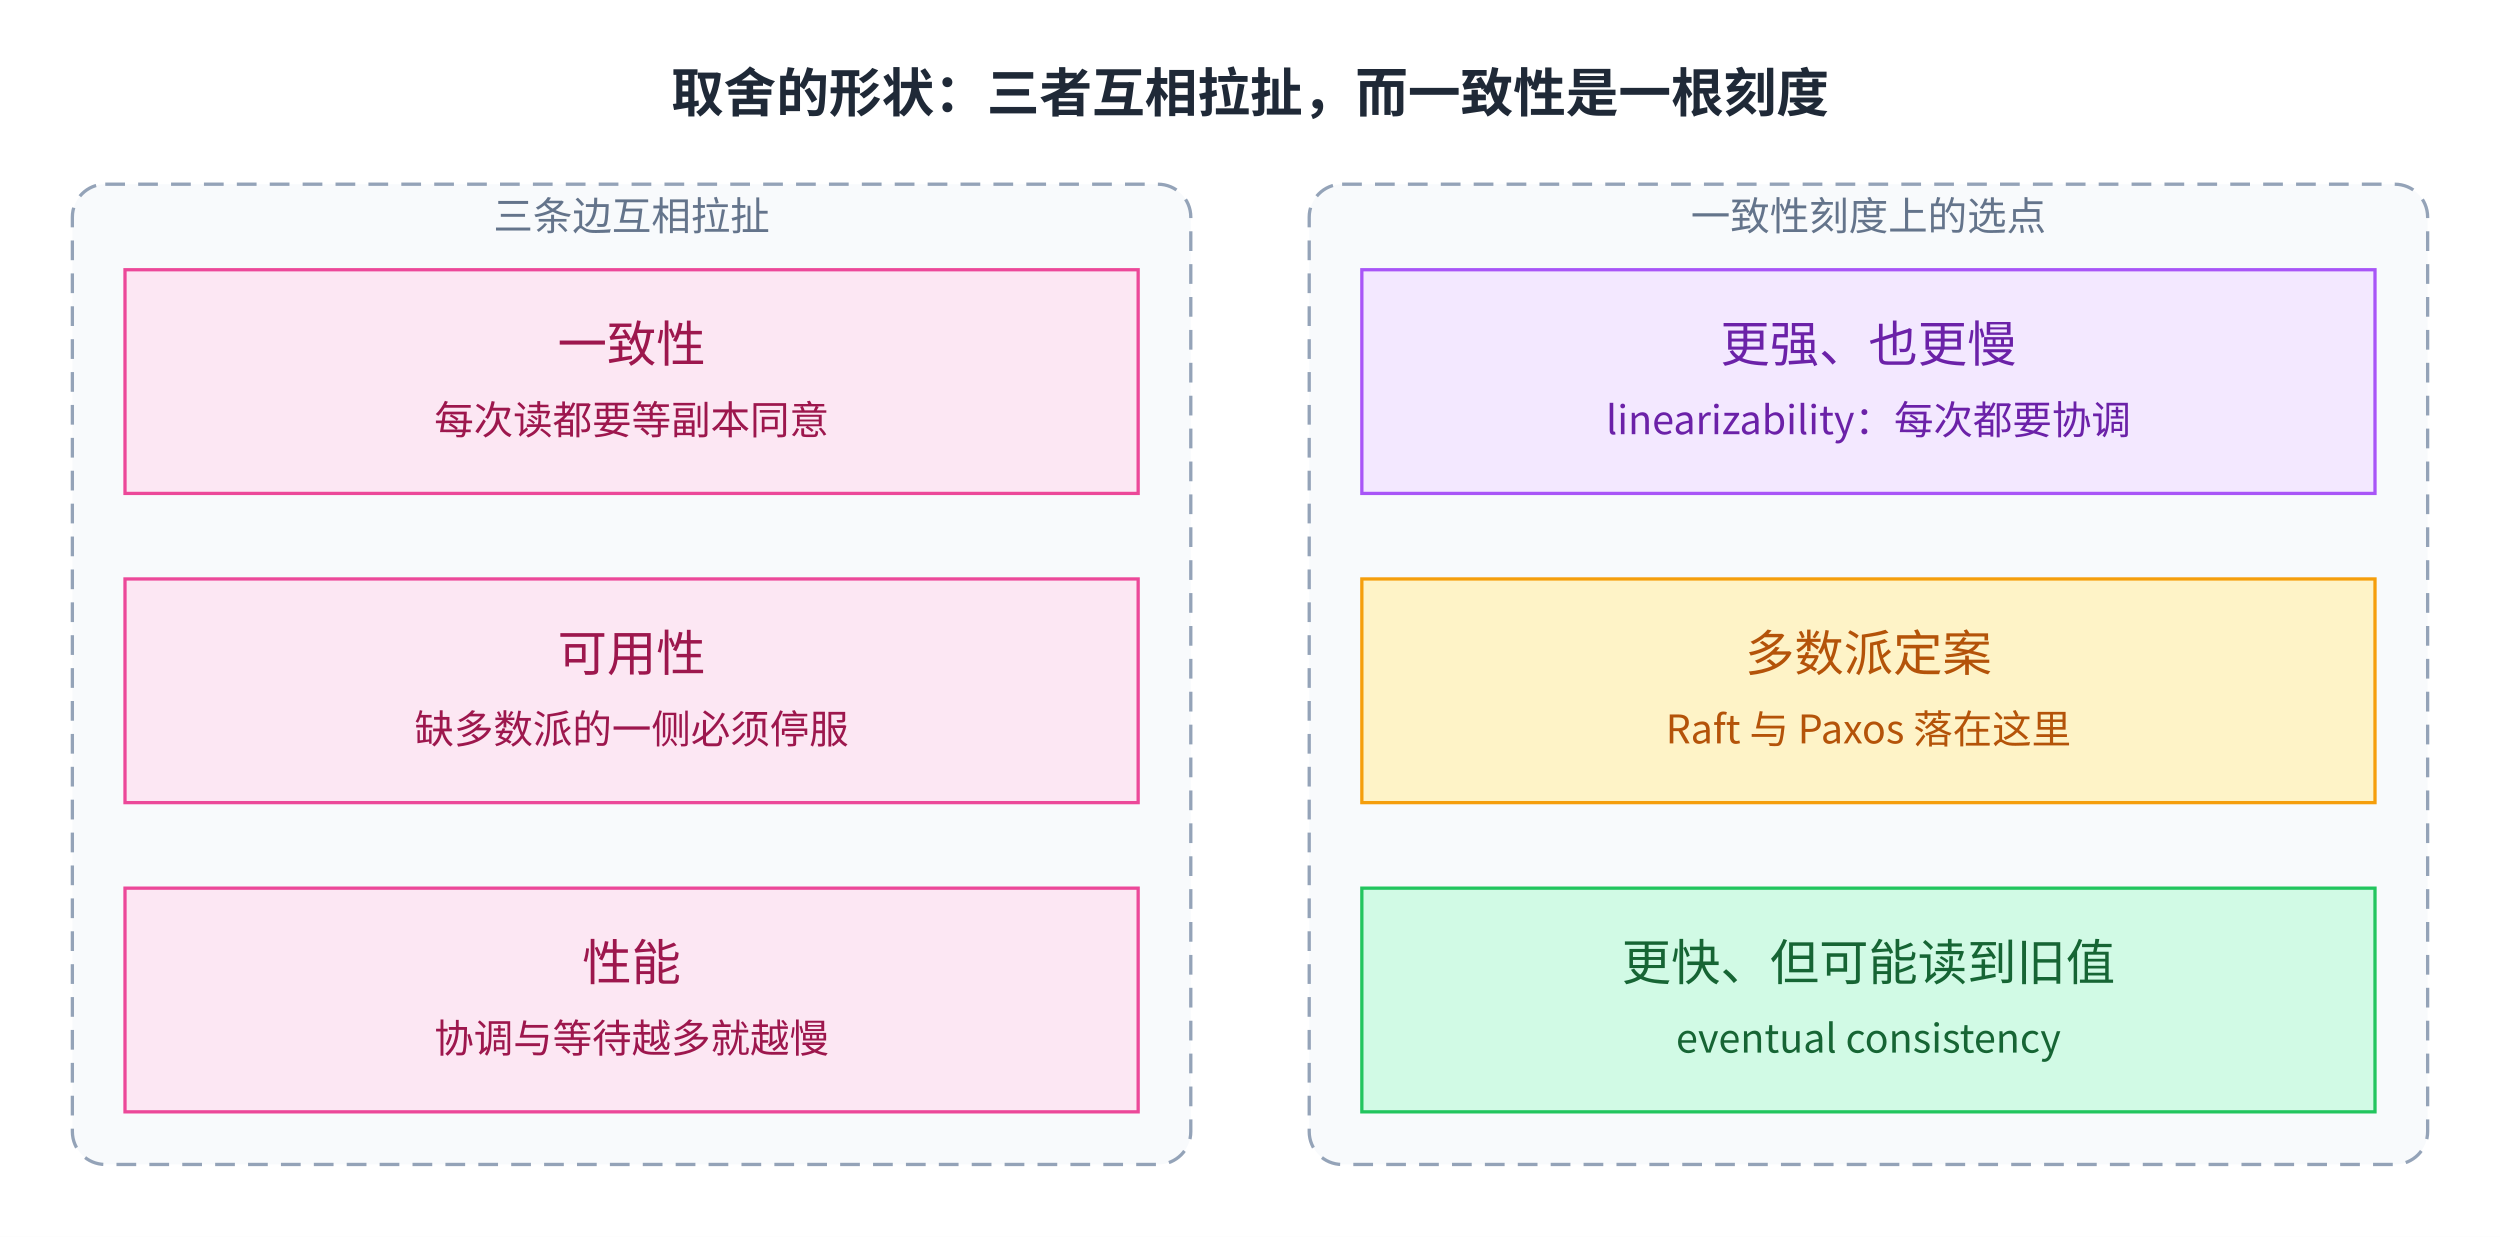
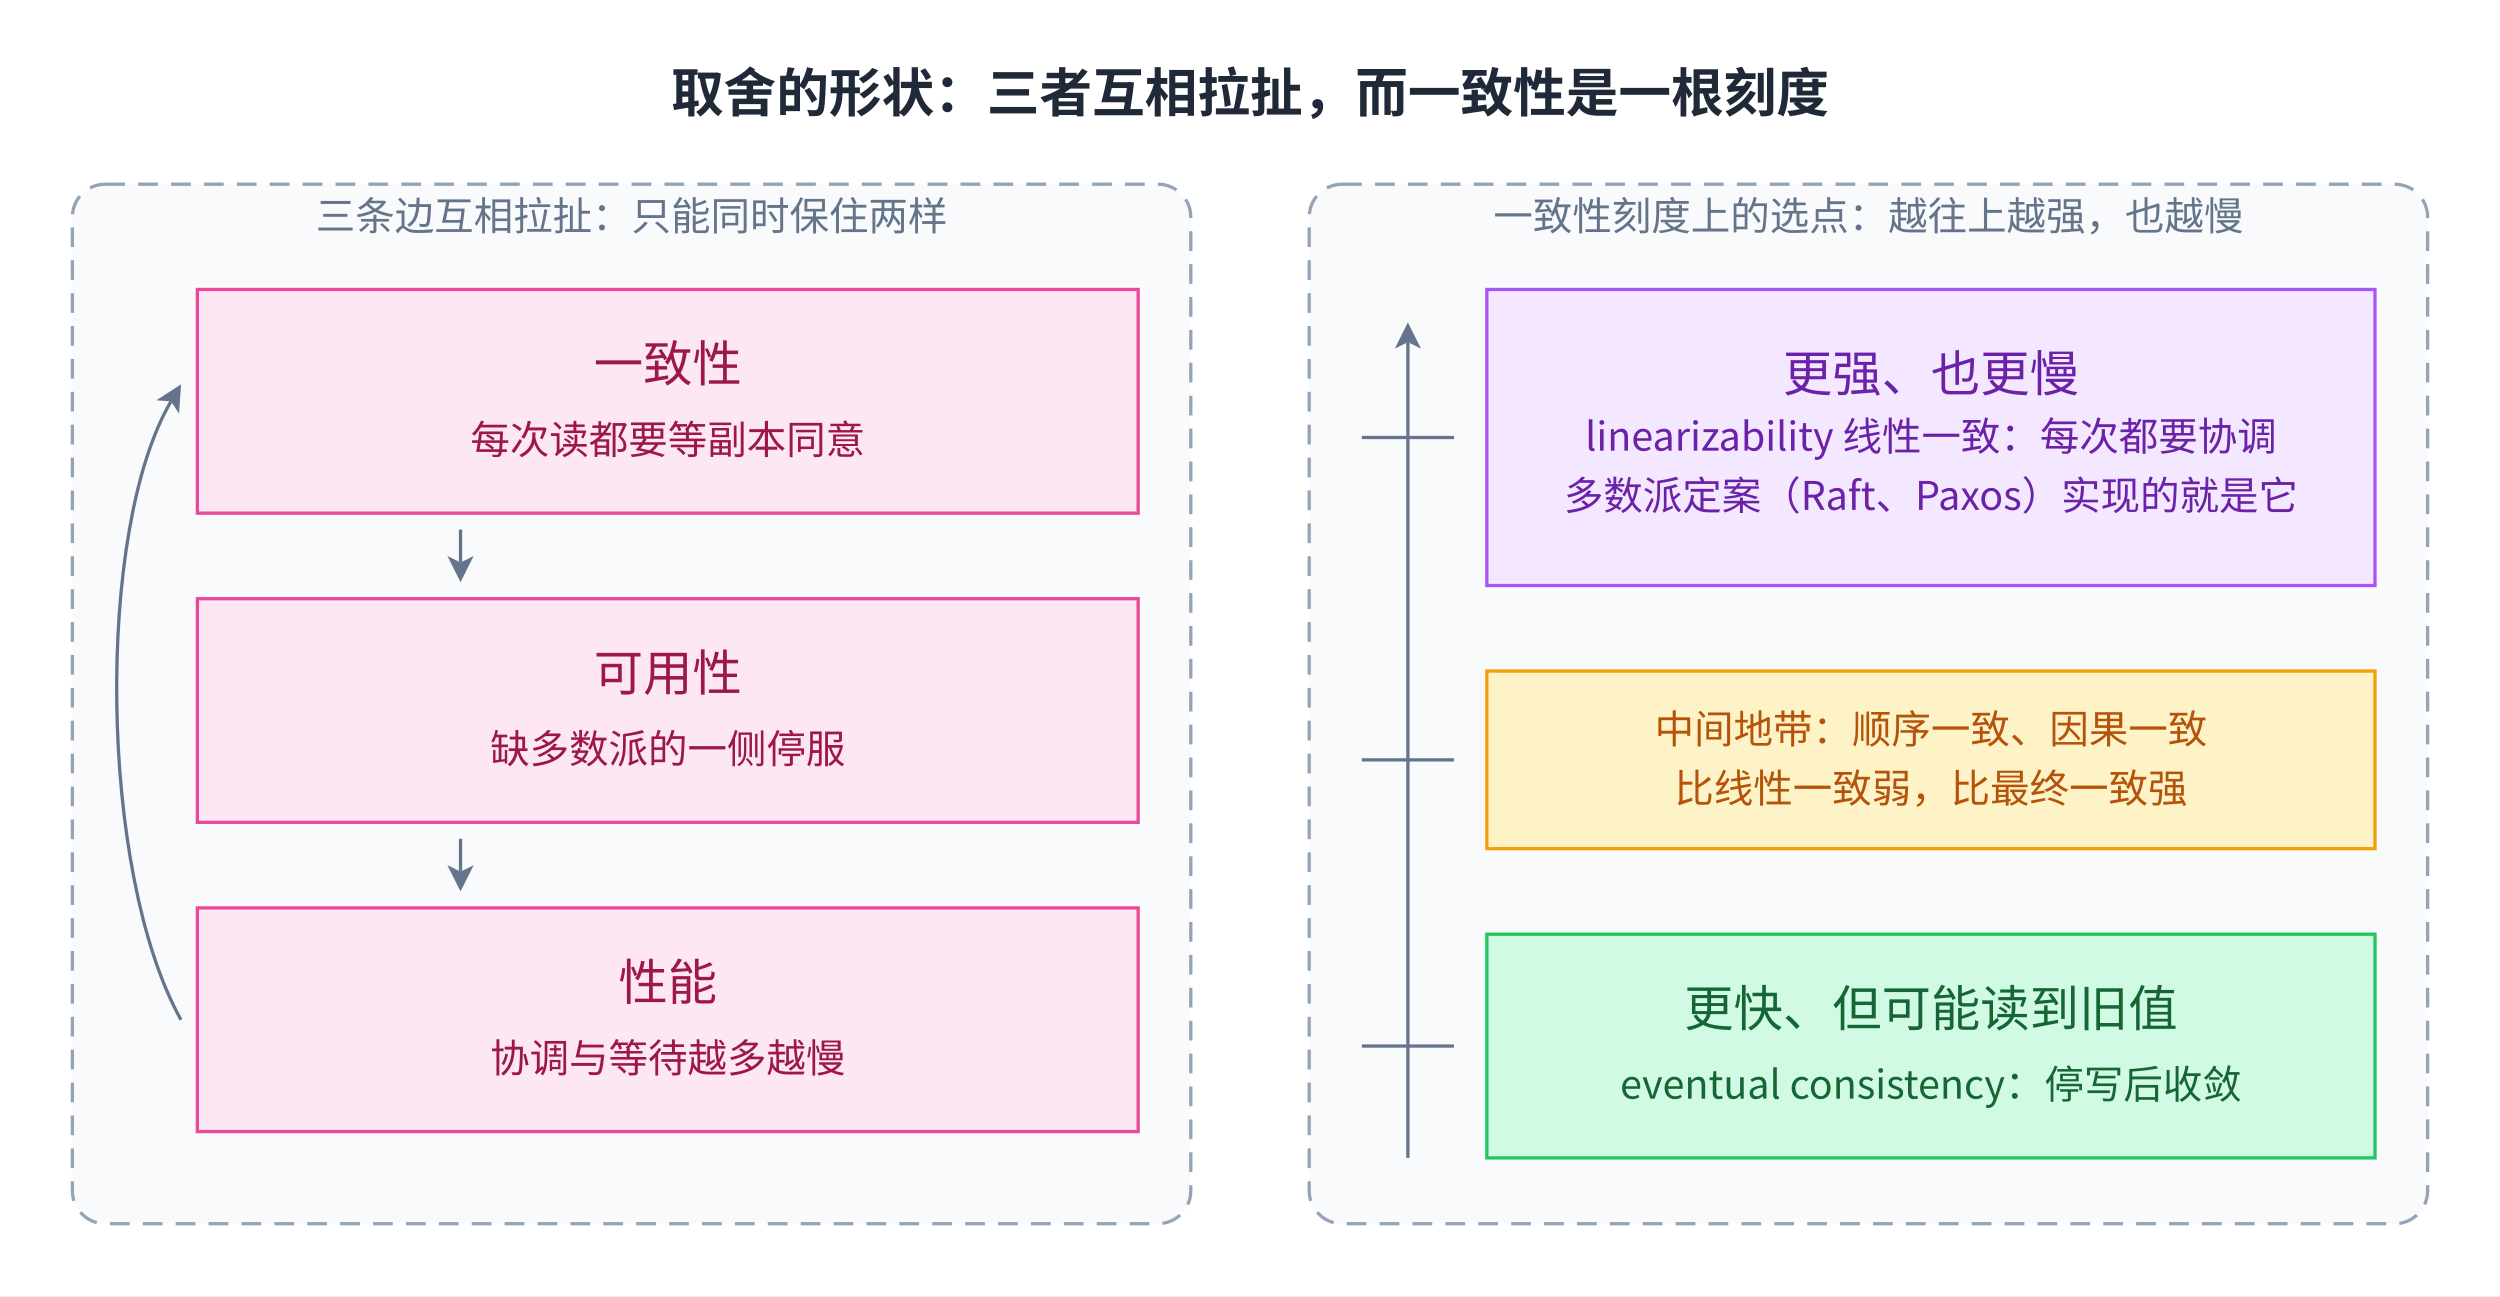
- <svg xmlns="http://www.w3.org/2000/svg" viewBox="0 0 760 376" width="760" height="376" role="img" aria-labelledby="fig-intro-2-title fig-intro-2-desc">
+ <svg xmlns="http://www.w3.org/2000/svg" viewBox="0 0 760 394" width="760" height="394" role="img" aria-labelledby="fig-intro-2-title fig-intro-2-desc">
  <defs>
    <style>
      text { font-family: 'PingFang SC', 'Microsoft YaHei', 'Noto Sans CJK SC', system-ui, sans-serif; }
    </style>
    <marker id="arrow" markerWidth="8" markerHeight="8" refX="2" refY="4" orient="auto" markerUnits="userSpaceOnUse">
      <path d="M0,0 L8,4 L0,8 L2,4 z" fill="#64748b" />
    </marker>
  </defs>
-   <rect x="0" y="0" width="760" height="376" fill="#ffffff" />
+   <rect x="0" y="0" width="760" height="394" fill="#ffffff" />
  <text x="380" y="34" font-size="16" font-weight="600" fill="#1f2937" text-anchor="middle">取舍的形状：三者互相拉扯，而一致性是一根刻度</text>
-   <rect x="22" y="56" width="340" height="298" rx="10" fill="#f8fafc" stroke="#94a3b8" stroke-dasharray="6,4" />
-   <text x="192" y="70" font-size="12" fill="#64748b" text-anchor="middle">三条边互相拉扯</text>
-   <rect x="398" y="56" width="340" height="298" rx="10" fill="#f8fafc" stroke="#94a3b8" stroke-dasharray="6,4" />
-   <text x="568" y="70" font-size="12" fill="#64748b" text-anchor="middle">一致性刻度上的选点</text>
-   <rect x="38" y="82" width="308" height="68" fill="#fce7f3" stroke="#ec4899" />
-   <text x="192" y="110" font-size="15" fill="#9d174d" text-anchor="middle">一致性</text>
-   <text x="192" y="132" font-size="12" fill="#9d174d" text-anchor="middle">每次读都要等副本同意</text>
-   <rect x="38" y="176" width="308" height="68" fill="#fce7f3" stroke="#ec4899" />
-   <text x="192" y="204" font-size="15" fill="#9d174d" text-anchor="middle">可用性</text>
-   <text x="192" y="226" font-size="12" fill="#9d174d" text-anchor="middle">缺多数派的一侧必须停服</text>
-   <rect x="38" y="270" width="308" height="68" fill="#fce7f3" stroke="#ec4899" />
-   <text x="192" y="298" font-size="15" fill="#9d174d" text-anchor="middle">性能</text>
-   <text x="192" y="320" font-size="12" fill="#9d174d" text-anchor="middle">协调与等待越多就越慢</text>
-   <rect x="414" y="82" width="308" height="68" fill="#f3e8ff" stroke="#a855f7" />
-   <text x="568" y="110" font-size="15" fill="#6b21a8" text-anchor="middle">更强、也更慢</text>
-   <text x="568" y="132" font-size="12" fill="#6b21a8" text-anchor="middle">linearizability：每次都要协调</text>
-   <rect x="414" y="176" width="308" height="68" fill="#fef3c7" stroke="#f59e0b" />
-   <text x="568" y="204" font-size="15" fill="#b45309" text-anchor="middle">多数派定案</text>
-   <text x="568" y="226" font-size="12" fill="#b45309" text-anchor="middle">Raft 与 Paxos 落在这里</text>
-   <rect x="414" y="270" width="308" height="68" fill="#d1fae5" stroke="#22c55e" />
-   <text x="568" y="298" font-size="15" fill="#166534" text-anchor="middle">更快、但可能读到旧值</text>
-   <text x="568" y="320" font-size="12" fill="#166534" text-anchor="middle">eventual consistency</text>
+   <rect x="22" y="56" width="340" height="316" rx="10" fill="#f8fafc" stroke="#94a3b8" stroke-dasharray="6,4" />
+   <text x="192" y="70" font-size="12" fill="#64748b" text-anchor="middle">三条边互相拉扯：只能同时保住两样</text>
+   <rect x="398" y="56" width="340" height="316" rx="10" fill="#f8fafc" stroke="#94a3b8" stroke-dasharray="6,4" />
+   <text x="568" y="70" font-size="12" fill="#64748b" text-anchor="middle">一致性刻度上的选点：越往上越强，也越慢</text>
+   <path d="M140,161 L140,171" fill="none" stroke="#64748b" marker-end="url(#arrow)" />
+   <path d="M140,255 L140,265" fill="none" stroke="#64748b" marker-end="url(#arrow)" />
+   <path d="M55,310 C 30,265 29,161 52,122" fill="none" stroke="#64748b" marker-end="url(#arrow)" />
+   <path d="M428,352 L428,104" fill="none" stroke="#64748b" marker-end="url(#arrow)" />
+   <path d="M414,133 L442,133" fill="none" stroke="#64748b" />
+   <path d="M414,231 L442,231" fill="none" stroke="#64748b" />
+   <path d="M414,318 L442,318" fill="none" stroke="#64748b" />
+   <rect x="60" y="88" width="286" height="68" fill="#fce7f3" stroke="#ec4899" />
+   <text x="203" y="116" font-size="15" fill="#9d174d" text-anchor="middle">一致性</text>
+   <text x="203" y="138" font-size="12" fill="#9d174d" text-anchor="middle">每次读都要等副本同意</text>
+   <rect x="60" y="182" width="286" height="68" fill="#fce7f3" stroke="#ec4899" />
+   <text x="203" y="210" font-size="15" fill="#9d174d" text-anchor="middle">可用性</text>
+   <text x="203" y="232" font-size="12" fill="#9d174d" text-anchor="middle">缺多数派的一侧停服</text>
+   <rect x="60" y="276" width="286" height="68" fill="#fce7f3" stroke="#ec4899" />
+   <text x="203" y="304" font-size="15" fill="#9d174d" text-anchor="middle">性能</text>
+   <text x="203" y="326" font-size="12" fill="#9d174d" text-anchor="middle">协调与等待越多越慢</text>
+   <rect x="452" y="88" width="270" height="90" fill="#f3e8ff" stroke="#a855f7" />
+   <text x="587" y="119" font-size="15" fill="#6b21a8" text-anchor="middle">更强、也更慢</text>
+   <text x="587" y="137" font-size="12" fill="#6b21a8" text-anchor="middle">linearizability 线性一致：每次都要协调</text>
+   <text x="587" y="155" font-size="12" fill="#6b21a8" text-anchor="middle">多数派定案（Raft、Paxos）实现的就是它</text>
+   <rect x="452" y="204" width="270" height="54" fill="#fef3c7" stroke="#f59e0b" />
+   <text x="587" y="226" font-size="12" fill="#b45309" text-anchor="middle">中间地带：顺序一致、因果一致</text>
+   <text x="587" y="244" font-size="12" fill="#b45309" text-anchor="middle">比线性一致弱，比最终一致强</text>
+   <rect x="452" y="284" width="270" height="68" fill="#d1fae5" stroke="#22c55e" />
+   <text x="587" y="312" font-size="15" fill="#166534" text-anchor="middle">更快、但可能读到旧值</text>
+   <text x="587" y="334" font-size="12" fill="#166534" text-anchor="middle">eventual consistency：停写后收敛</text>
</svg>
